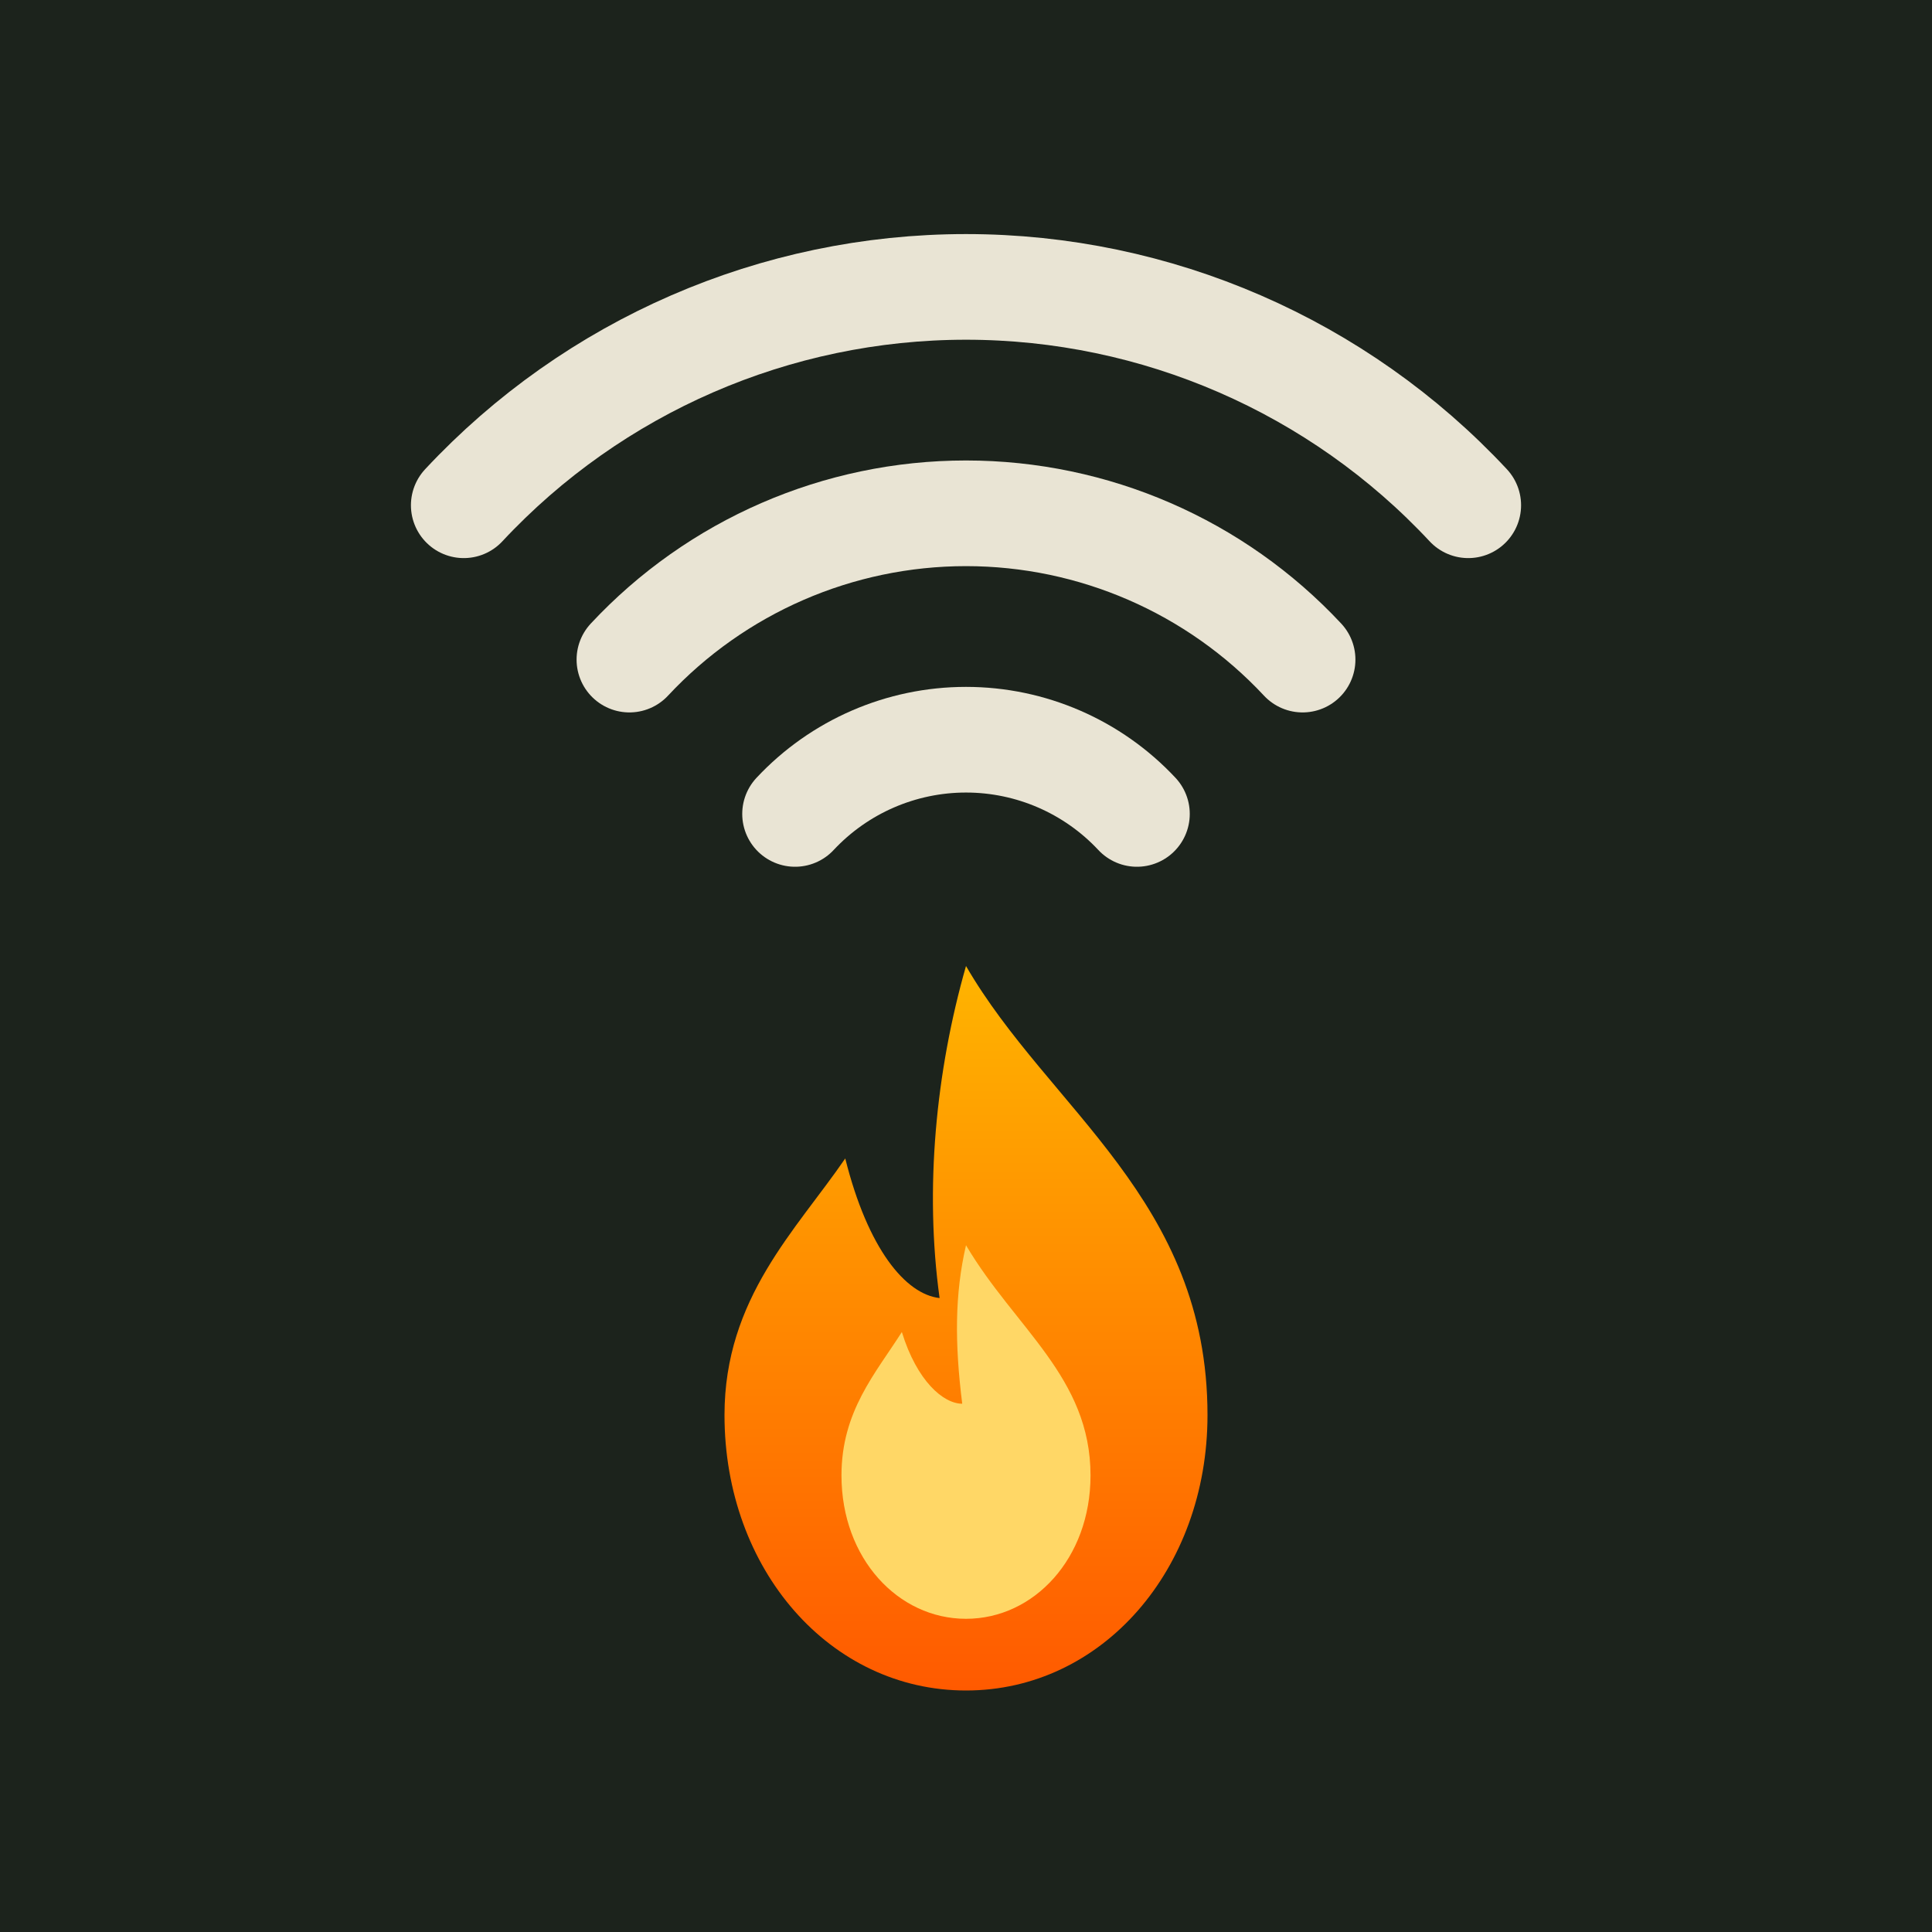
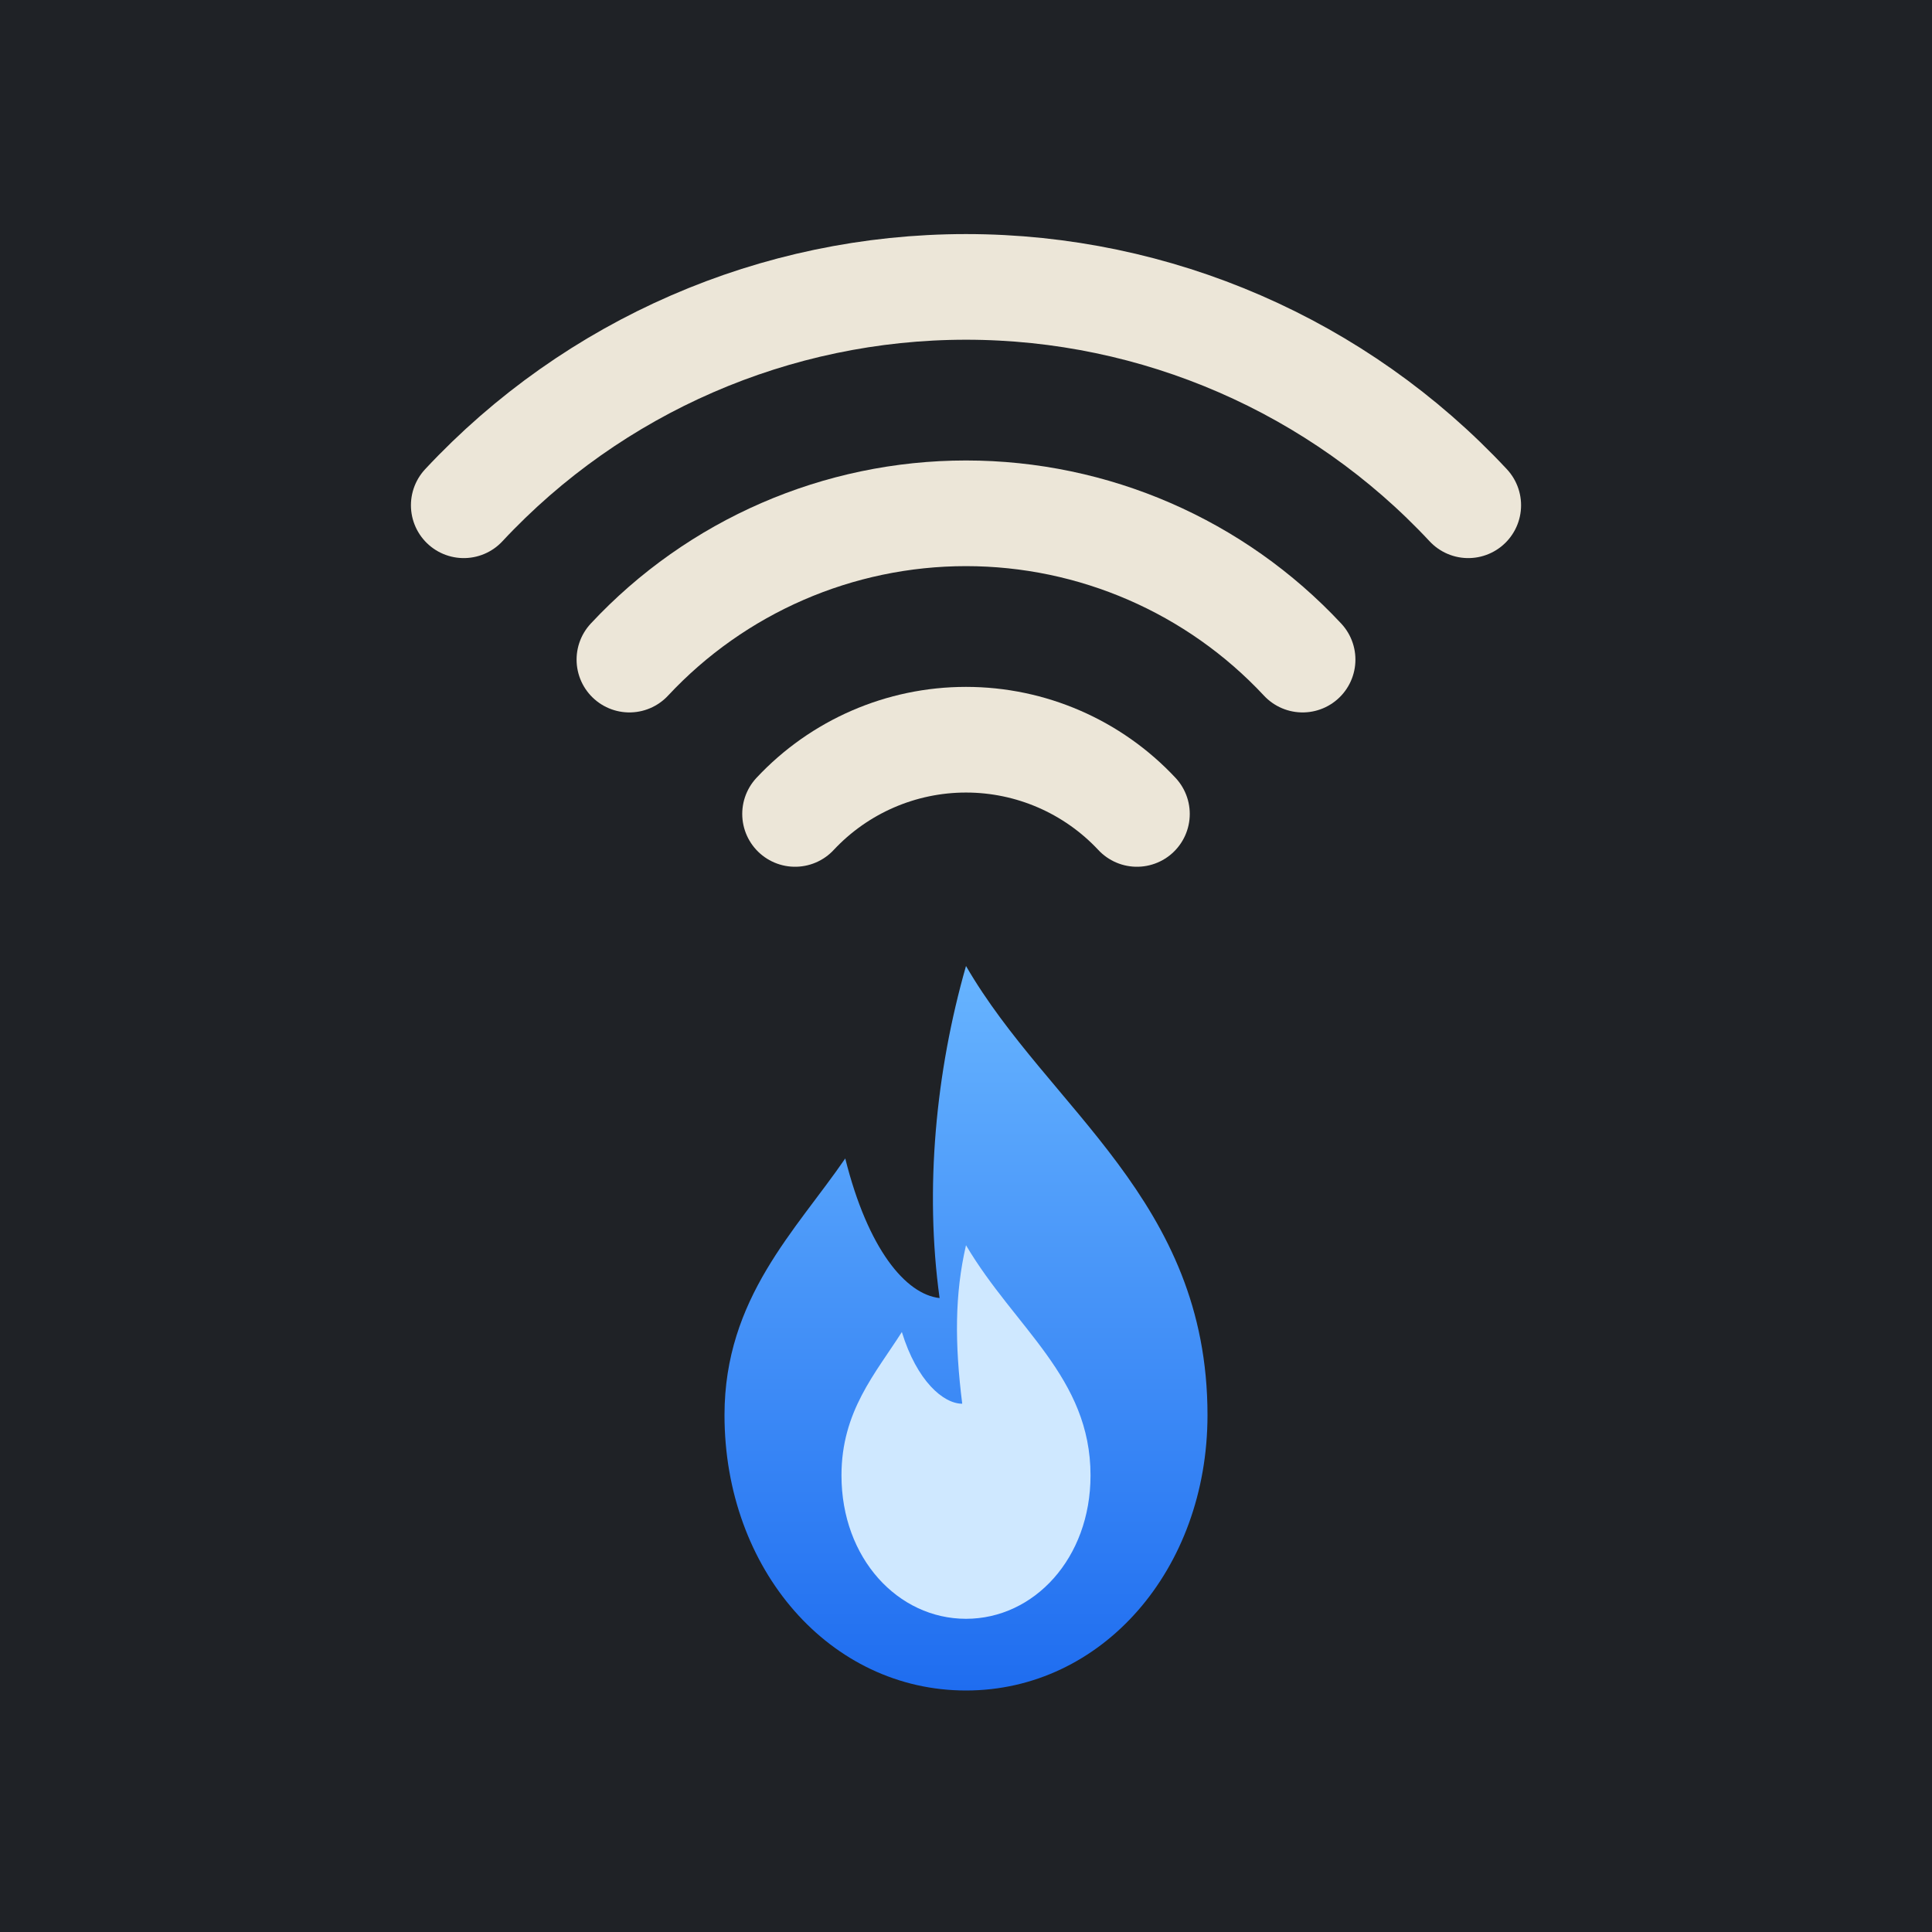
<svg xmlns="http://www.w3.org/2000/svg" viewBox="0 0 512 512" width="512" height="512">
  <defs>
    <linearGradient id="fl" x1="0" y1="0" x2="0" y2="1">
-       <stop offset="0" stop-color="#ffb400" />
-       <stop offset="1" stop-color="#ff5a00" />
+       <stop offset="0" stop-color="#67b4ff" />
+       <stop offset="1" stop-color="#1f6df0" />
    </linearGradient>
  </defs>
-   <rect width="512" height="512" rx="0" fill="#1c231c" />
-   <path d="M210.7 215.7 A62 62 0 0 1 301.3 215.7" fill="none" stroke="#e9e4d4" stroke-width="28" stroke-linecap="round" />
-   <path d="M166.8 174.8 A122 122 0 0 1 345.2 174.8" fill="none" stroke="#e9e4d4" stroke-width="28" stroke-linecap="round" />
-   <path d="M122.9 133.9 A182 182 0 0 1 389.1 133.9" fill="none" stroke="#e9e4d4" stroke-width="28" stroke-linecap="round" />
+   <rect width="512" height="512" rx="0" fill="#1f2226" />
+   <path d="M210.7 215.7 A62 62 0 0 1 301.3 215.7" fill="none" stroke="#ece6d8" stroke-width="28" stroke-linecap="round" />
+   <path d="M166.8 174.8 A122 122 0 0 1 345.2 174.8" fill="none" stroke="#ece6d8" stroke-width="28" stroke-linecap="round" />
+   <path d="M122.9 133.9 A182 182 0 0 1 389.1 133.9" fill="none" stroke="#ece6d8" stroke-width="28" stroke-linecap="round" />
  <g transform="translate(256 448) scale(0.5) translate(-256 -436)">
    <path d="M256 52 C300 128 384 176 384 290 C384 372 328 436 256 436 C184 436 128 372 128 290 C128 228 166 192 192 154 C204 202 224 226 242 228 C234 170 240 108 256 52 Z" fill="url(#fl)" />
-     <path d="M256 200 C282 244 322 270 322 322 C322 366 292 398 256 398 C220 398 190 366 190 322 C190 288 208 268 222 246 C230 272 244 284 254 284 C250 252 250 226 256 200 Z" fill="#ffd766" />
+     <path d="M256 200 C282 244 322 270 322 322 C322 366 292 398 256 398 C220 398 190 366 190 322 C190 288 208 268 222 246 C230 272 244 284 254 284 C250 252 250 226 256 200 Z" fill="#cfe8ff" />
  </g>
</svg>
